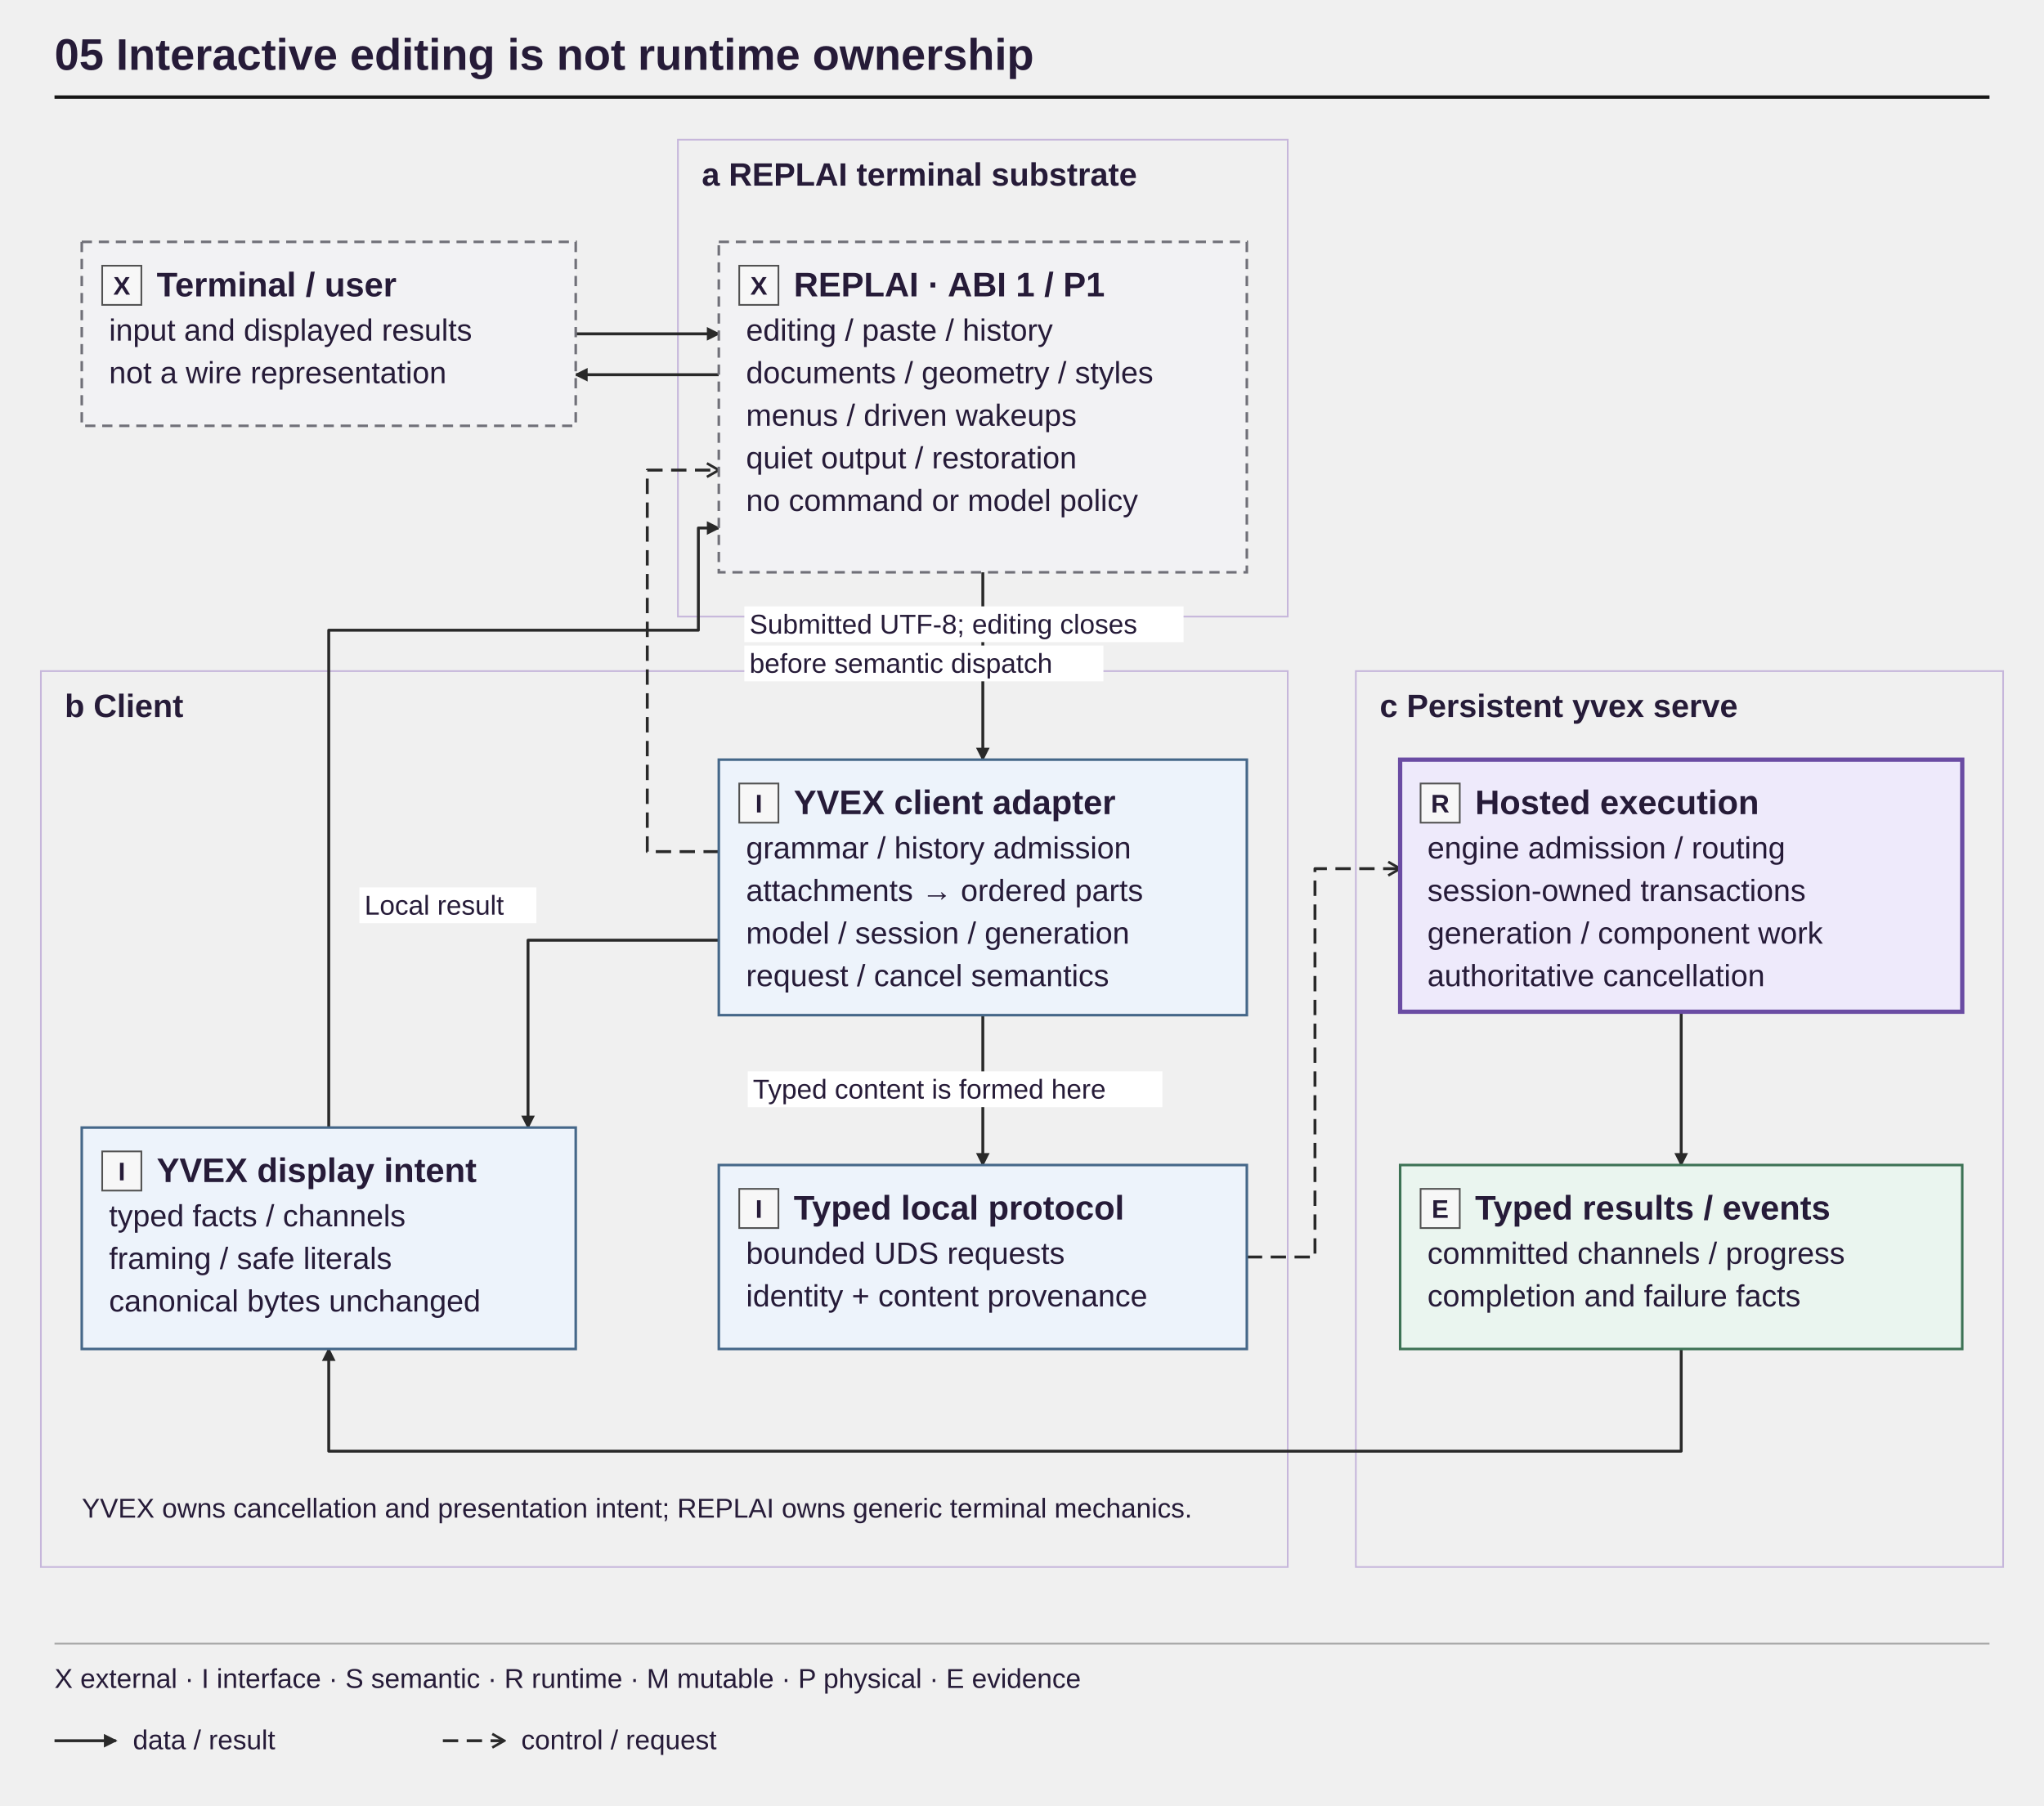
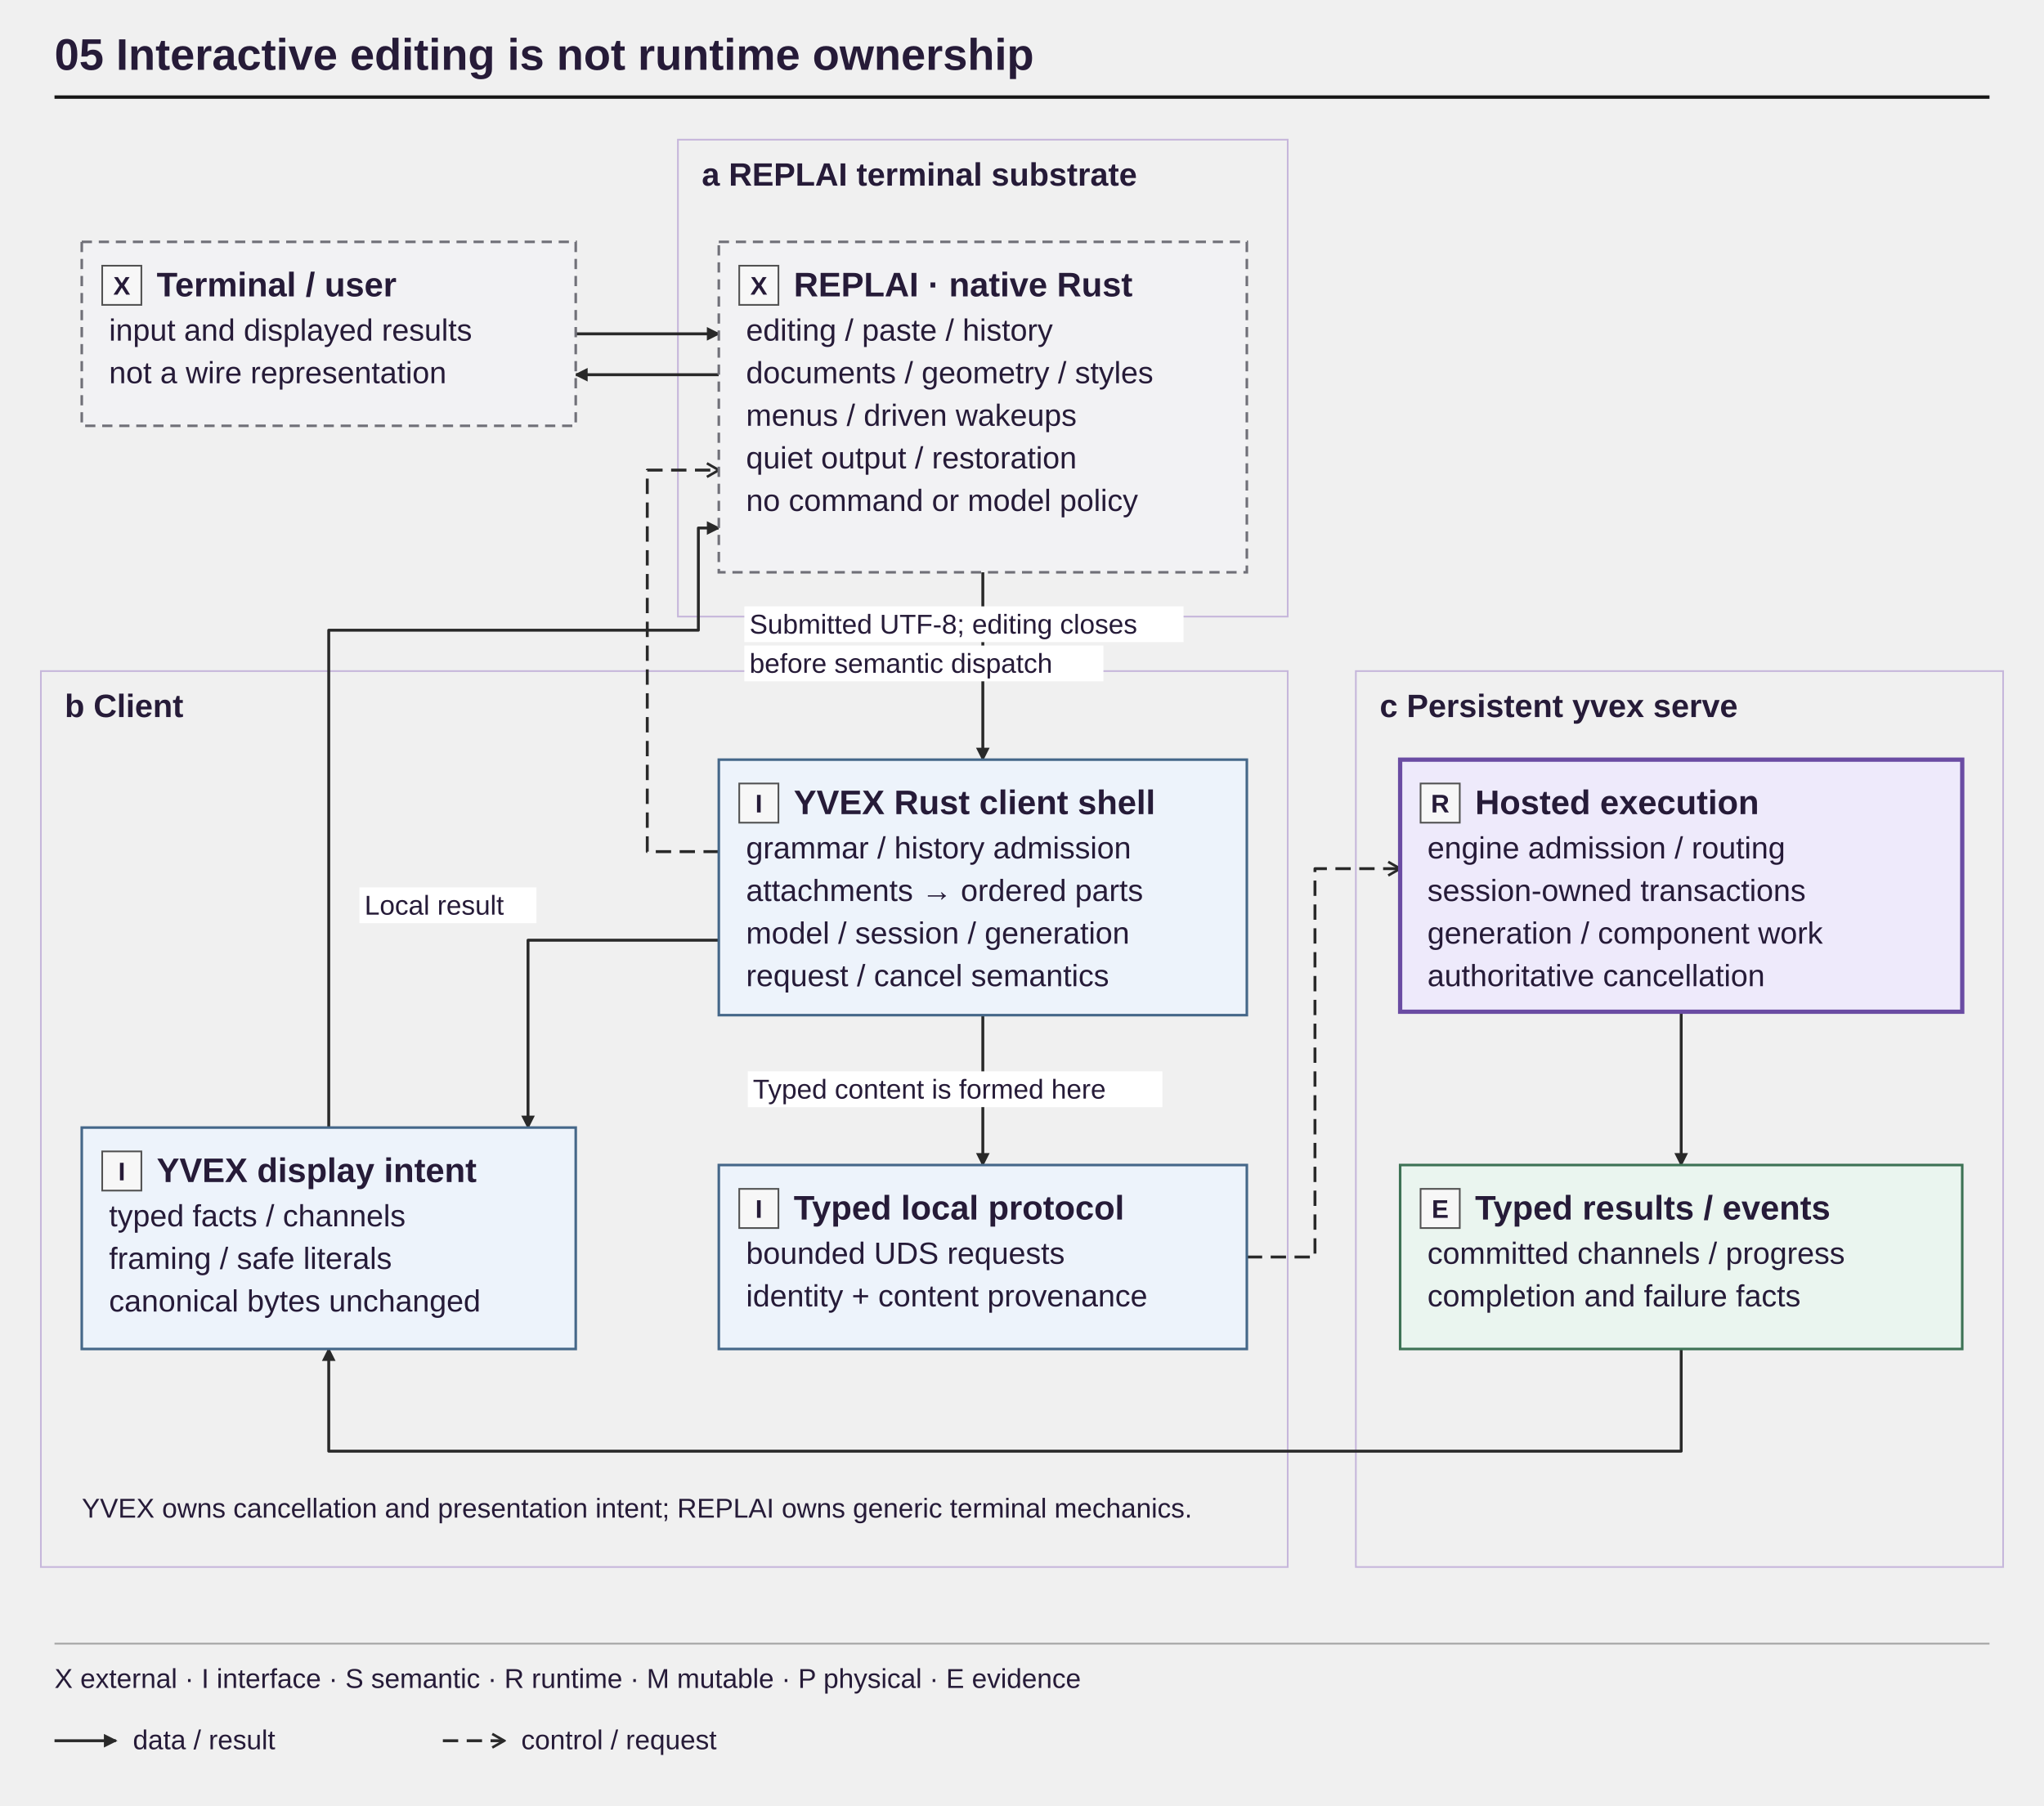
<svg xmlns="http://www.w3.org/2000/svg" width="1200" height="1060" viewBox="0 0 1200 1060" role="img" aria-labelledby="title desc">
  <defs>
    <style>text{fill:#261b38}
.title{font-size:26px;font-weight:700}.panel-title{font-size:19px;font-weight:700}
.node-title{font-size:20px;font-weight:700}.body{font-size:18px}
.note,.legend{font-size:16px}.code{font-size:16px}
.tag{font-size:15px;font-weight:700;text-anchor:middle}
.label{font-size:16px}
.panel{fill:none;stroke:#c6b6db;stroke-width:1}
.node{fill:#fff;stroke:#665275;stroke-width:1.5}
.semantic{fill:#efe5fc;stroke:#7541ba}.physical{fill:#f4effb;stroke:#8054b2}
.runtime{fill:#eeeafb;stroke:#6a4ca3}.mutable{fill:#fff3db;stroke:#8e6920}
.interface{fill:#edf3fb;stroke:#456789}.external{fill:#f2f2f4;stroke:#707078}
.evidence{fill:#eaf5ef;stroke:#3d7255}
.external{stroke-dasharray:6 4}.runtime{stroke-width:2.5}.mutable{stroke-width:2}
.edge{fill:none;stroke:#292929;stroke-width:1.7;stroke-linejoin:round}
@media(prefers-color-scheme:dark){.title,.legend,.panel-title{fill:#e9e2f4}.edge{stroke:#b9b0c5}#solid path{fill:#b9b0c5}#open path{stroke:#b9b0c5}}</style>
    <marker id="solid" markerWidth="8" markerHeight="8" refX="7" refY="4" orient="auto" markerUnits="userSpaceOnUse">
      <path d="M0 0L8 4L0 8Z" fill="#292929" />
    </marker>
    <marker id="open" markerWidth="9" markerHeight="10" refX="8" refY="5" orient="auto" markerUnits="userSpaceOnUse">
      <path d="M1 1L8 5L1 9" fill="none" stroke="#292929" stroke-width="1.5" />
    </marker>
  </defs>
  <text x="32" y="41" class="title" font-family="Liberation Sans, Arial, sans-serif">05  Interactive editing is not runtime ownership</text>
  <path d="M32 57H1168" stroke="#161616" stroke-width="2" />
  <rect class="panel" x="398" y="82" width="358" height="280" />
  <text x="412" y="109" class="panel-title" font-family="Liberation Sans, Arial, sans-serif">a  REPLAI terminal substrate</text>
  <rect class="panel" x="24" y="394" width="732" height="526" />
  <text x="38" y="421" class="panel-title" font-family="Liberation Sans, Arial, sans-serif">b  Client</text>
  <rect class="panel" x="796" y="394" width="380" height="526" />
  <text x="810" y="421" class="panel-title" font-family="Liberation Sans, Arial, sans-serif">c  Persistent yvex serve</text>
  <polyline class="edge" points="338,196 422,196" stroke-dasharray="none" marker-end="url(#solid)" />
  <polyline class="edge" points="577,336 577,446" stroke-dasharray="none" marker-end="url(#solid)" />
  <polyline class="edge" points="422,500 380,500 380,276 422,276" stroke-dasharray="9 5" marker-end="url(#open)" />
  <polyline class="edge" points="577,596 577,684" stroke-dasharray="none" marker-end="url(#solid)" />
  <polyline class="edge" points="732,738 772,738 772,510 822,510" stroke-dasharray="9 5" marker-end="url(#open)" />
  <polyline class="edge" points="987,594 987,684" stroke-dasharray="none" marker-end="url(#solid)" />
  <polyline class="edge" points="987,792 987,852 193,852 193,792" stroke-dasharray="none" marker-end="url(#solid)" />
  <polyline class="edge" points="422,552 310,552 310,662" stroke-dasharray="none" marker-end="url(#solid)" />
  <polyline class="edge" points="193,662 193,370 410,370 410,310 422,310" stroke-dasharray="none" marker-end="url(#solid)" />
  <polyline class="edge" points="422,220 338,220" stroke-dasharray="none" marker-end="url(#solid)" />
  <g id="terminal">
    <rect class="node external" x="48" y="142" width="290" height="108" />
    <rect x="60" y="156" width="23" height="23" fill="#f7f7f7" stroke="#525252" />
    <text x="71.5" y="173" class="tag" font-family="Liberation Sans, Arial, sans-serif">X</text>
    <text x="92" y="174" class="node-title" font-family="Liberation Sans, Arial, sans-serif">Terminal / user</text>
    <text x="64" y="200" class="body" font-family="Liberation Sans, Arial, sans-serif">input and displayed results</text>
    <text x="64" y="225" class="body" font-family="Liberation Sans, Arial, sans-serif">not a wire representation</text>
  </g>
  <g id="editor">
    <rect class="node external" x="422" y="142" width="310" height="194" />
    <rect x="434" y="156" width="23" height="23" fill="#f7f7f7" stroke="#525252" />
    <text x="445.5" y="173" class="tag" font-family="Liberation Sans, Arial, sans-serif">X</text>
-     <text x="466" y="174" class="node-title" font-family="Liberation Sans, Arial, sans-serif">REPLAI · ABI 1 / P1</text>
+     <text x="466" y="174" class="node-title" font-family="Liberation Sans, Arial, sans-serif">REPLAI · native Rust</text>
    <text x="438" y="200" class="body" font-family="Liberation Sans, Arial, sans-serif">editing / paste / history</text>
    <text x="438" y="225" class="body" font-family="Liberation Sans, Arial, sans-serif">documents / geometry / styles</text>
    <text x="438" y="250" class="body" font-family="Liberation Sans, Arial, sans-serif">menus / driven wakeups</text>
    <text x="438" y="275" class="body" font-family="Liberation Sans, Arial, sans-serif">quiet output / restoration</text>
    <text x="438" y="300" class="body" font-family="Liberation Sans, Arial, sans-serif">no command or model policy</text>
  </g>
  <g id="client">
    <rect class="node interface" x="422" y="446" width="310" height="150" />
    <rect x="434" y="460" width="23" height="23" fill="#f7f7f7" stroke="#525252" />
    <text x="445.5" y="477" class="tag" font-family="Liberation Sans, Arial, sans-serif">I</text>
-     <text x="466" y="478" class="node-title" font-family="Liberation Sans, Arial, sans-serif">YVEX client adapter</text>
+     <text x="466" y="478" class="node-title" font-family="Liberation Sans, Arial, sans-serif">YVEX Rust client shell</text>
    <text x="438" y="504" class="body" font-family="Liberation Sans, Arial, sans-serif">grammar / history admission</text>
    <text x="438" y="529" class="body" font-family="Liberation Sans, Arial, sans-serif">attachments → ordered parts</text>
    <text x="438" y="554" class="body" font-family="Liberation Sans, Arial, sans-serif">model / session / generation</text>
    <text x="438" y="579" class="body" font-family="Liberation Sans, Arial, sans-serif">request / cancel semantics</text>
  </g>
  <g id="protocol">
    <rect class="node interface" x="422" y="684" width="310" height="108" />
    <rect x="434" y="698" width="23" height="23" fill="#f7f7f7" stroke="#525252" />
    <text x="445.5" y="715" class="tag" font-family="Liberation Sans, Arial, sans-serif">I</text>
    <text x="466" y="716" class="node-title" font-family="Liberation Sans, Arial, sans-serif">Typed local protocol</text>
    <text x="438" y="742" class="body" font-family="Liberation Sans, Arial, sans-serif">bounded UDS requests</text>
    <text x="438" y="767" class="body" font-family="Liberation Sans, Arial, sans-serif">identity + content provenance</text>
  </g>
  <g id="runtime">
    <rect class="node runtime" x="822" y="446" width="330" height="148" />
    <rect x="834" y="460" width="23" height="23" fill="#f7f7f7" stroke="#525252" />
    <text x="845.5" y="477" class="tag" font-family="Liberation Sans, Arial, sans-serif">R</text>
    <text x="866" y="478" class="node-title" font-family="Liberation Sans, Arial, sans-serif">Hosted execution</text>
    <text x="838" y="504" class="body" font-family="Liberation Sans, Arial, sans-serif">engine admission / routing</text>
    <text x="838" y="529" class="body" font-family="Liberation Sans, Arial, sans-serif">session-owned transactions</text>
    <text x="838" y="554" class="body" font-family="Liberation Sans, Arial, sans-serif">generation / component work</text>
    <text x="838" y="579" class="body" font-family="Liberation Sans, Arial, sans-serif">authoritative cancellation</text>
  </g>
  <g id="events">
    <rect class="node evidence" x="822" y="684" width="330" height="108" />
    <rect x="834" y="698" width="23" height="23" fill="#f7f7f7" stroke="#525252" />
    <text x="845.5" y="715" class="tag" font-family="Liberation Sans, Arial, sans-serif">E</text>
    <text x="866" y="716" class="node-title" font-family="Liberation Sans, Arial, sans-serif">Typed results / events</text>
    <text x="838" y="742" class="body" font-family="Liberation Sans, Arial, sans-serif">committed channels / progress</text>
    <text x="838" y="767" class="body" font-family="Liberation Sans, Arial, sans-serif">completion and failure facts</text>
  </g>
  <g id="render">
    <rect class="node interface" x="48" y="662" width="290" height="130" />
    <rect x="60" y="676" width="23" height="23" fill="#f7f7f7" stroke="#525252" />
    <text x="71.5" y="693" class="tag" font-family="Liberation Sans, Arial, sans-serif">I</text>
    <text x="92" y="694" class="node-title" font-family="Liberation Sans, Arial, sans-serif">YVEX display intent</text>
    <text x="64" y="720" class="body" font-family="Liberation Sans, Arial, sans-serif">typed facts / channels</text>
    <text x="64" y="745" class="body" font-family="Liberation Sans, Arial, sans-serif">framing / safe literals</text>
    <text x="64" y="770" class="body" font-family="Liberation Sans, Arial, sans-serif">canonical bytes unchanged</text>
  </g>
  <rect x="437" y="356" width="257.84" height="21" fill="#fff" />
  <text x="440" y="372" class="label" font-family="Liberation Sans, Arial, sans-serif">Submitted UTF-8; editing closes</text>
  <rect x="437" y="379" width="210.8" height="21" fill="#fff" />
  <text x="440" y="395" class="label" font-family="Liberation Sans, Arial, sans-serif">before semantic dispatch</text>
  <rect x="211" y="521" width="103.92" height="21" fill="#fff" />
  <text x="214" y="537" class="label" font-family="Liberation Sans, Arial, sans-serif">Local result</text>
  <rect x="439" y="629" width="243.44" height="21" fill="#fff" />
  <text x="442" y="645" class="label" font-family="Liberation Sans, Arial, sans-serif">Typed content is formed here</text>
  <text x="48" y="891" class="note" font-family="Liberation Sans, Arial, sans-serif">YVEX owns cancellation and presentation intent; REPLAI owns generic terminal mechanics.</text>
  <path d="M32 965H1168" stroke="#a3a3a3" />
  <text x="32" y="991" class="legend" font-family="Liberation Sans, Arial, sans-serif">X external · I interface · S semantic · R runtime · M mutable · P physical · E evidence</text>
  <path class="edge" d="M32 1022h36" stroke-dasharray="none" marker-end="url(#solid)" />
  <text x="78" y="1027" class="legend" font-family="Liberation Sans, Arial, sans-serif">data / result</text>
  <path class="edge" d="M260 1022h36" stroke-dasharray="9 5" marker-end="url(#open)" />
  <text x="306" y="1027" class="legend" font-family="Liberation Sans, Arial, sans-serif">control / request</text>
</svg>
